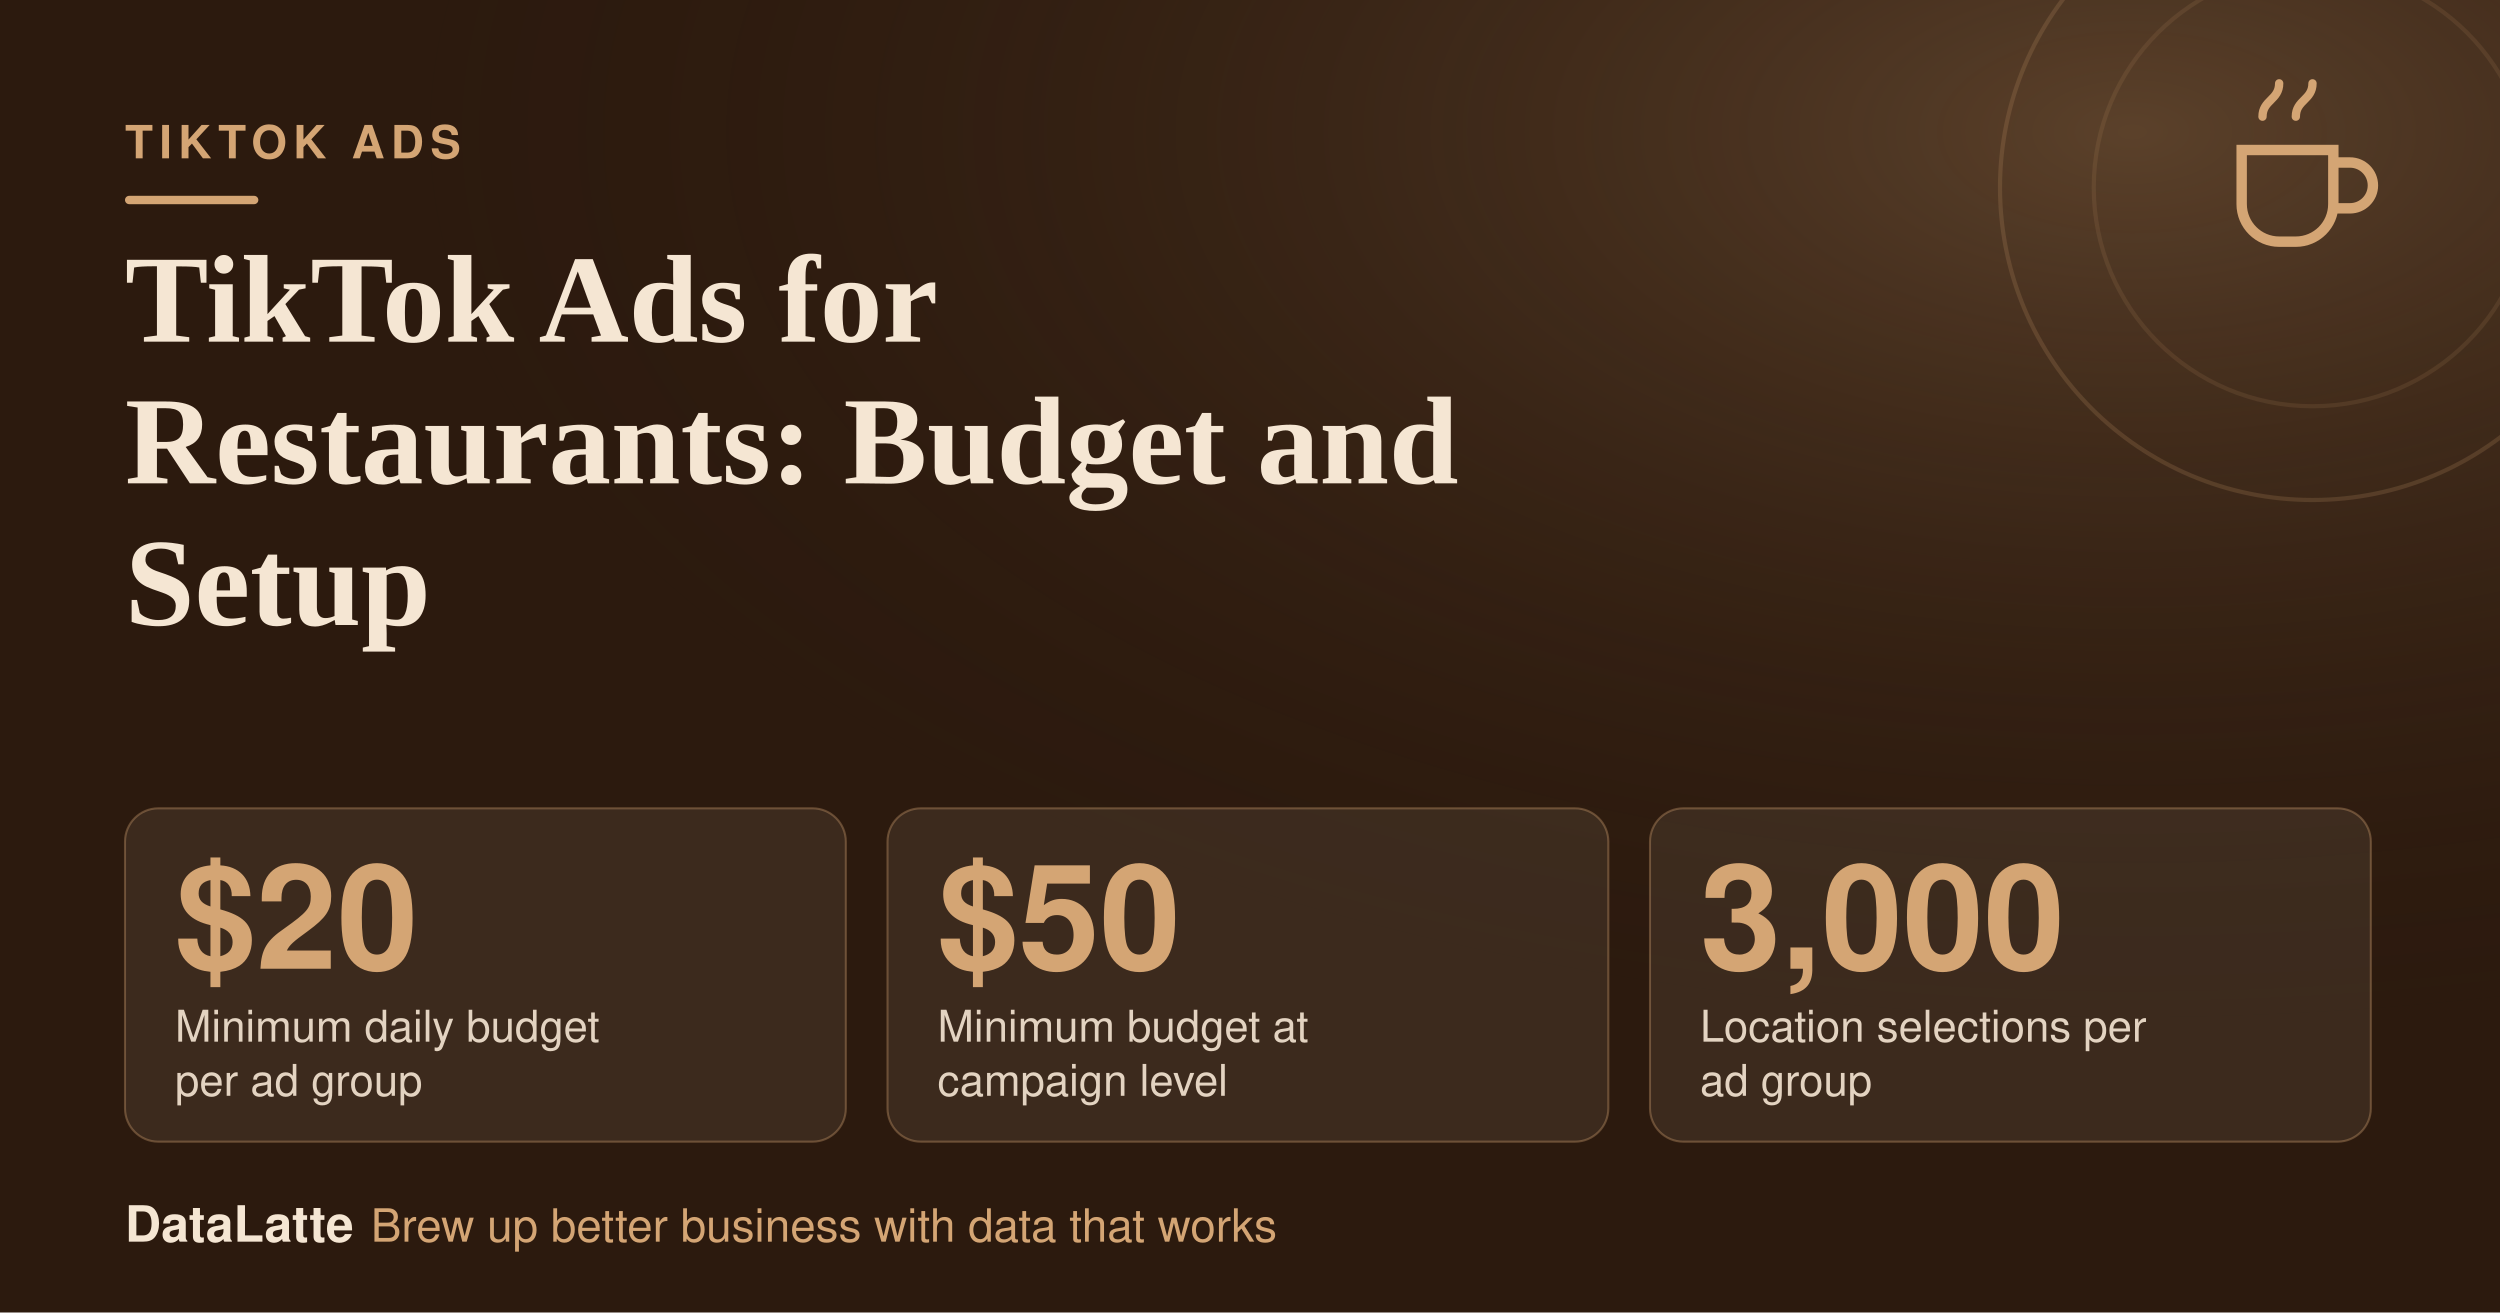
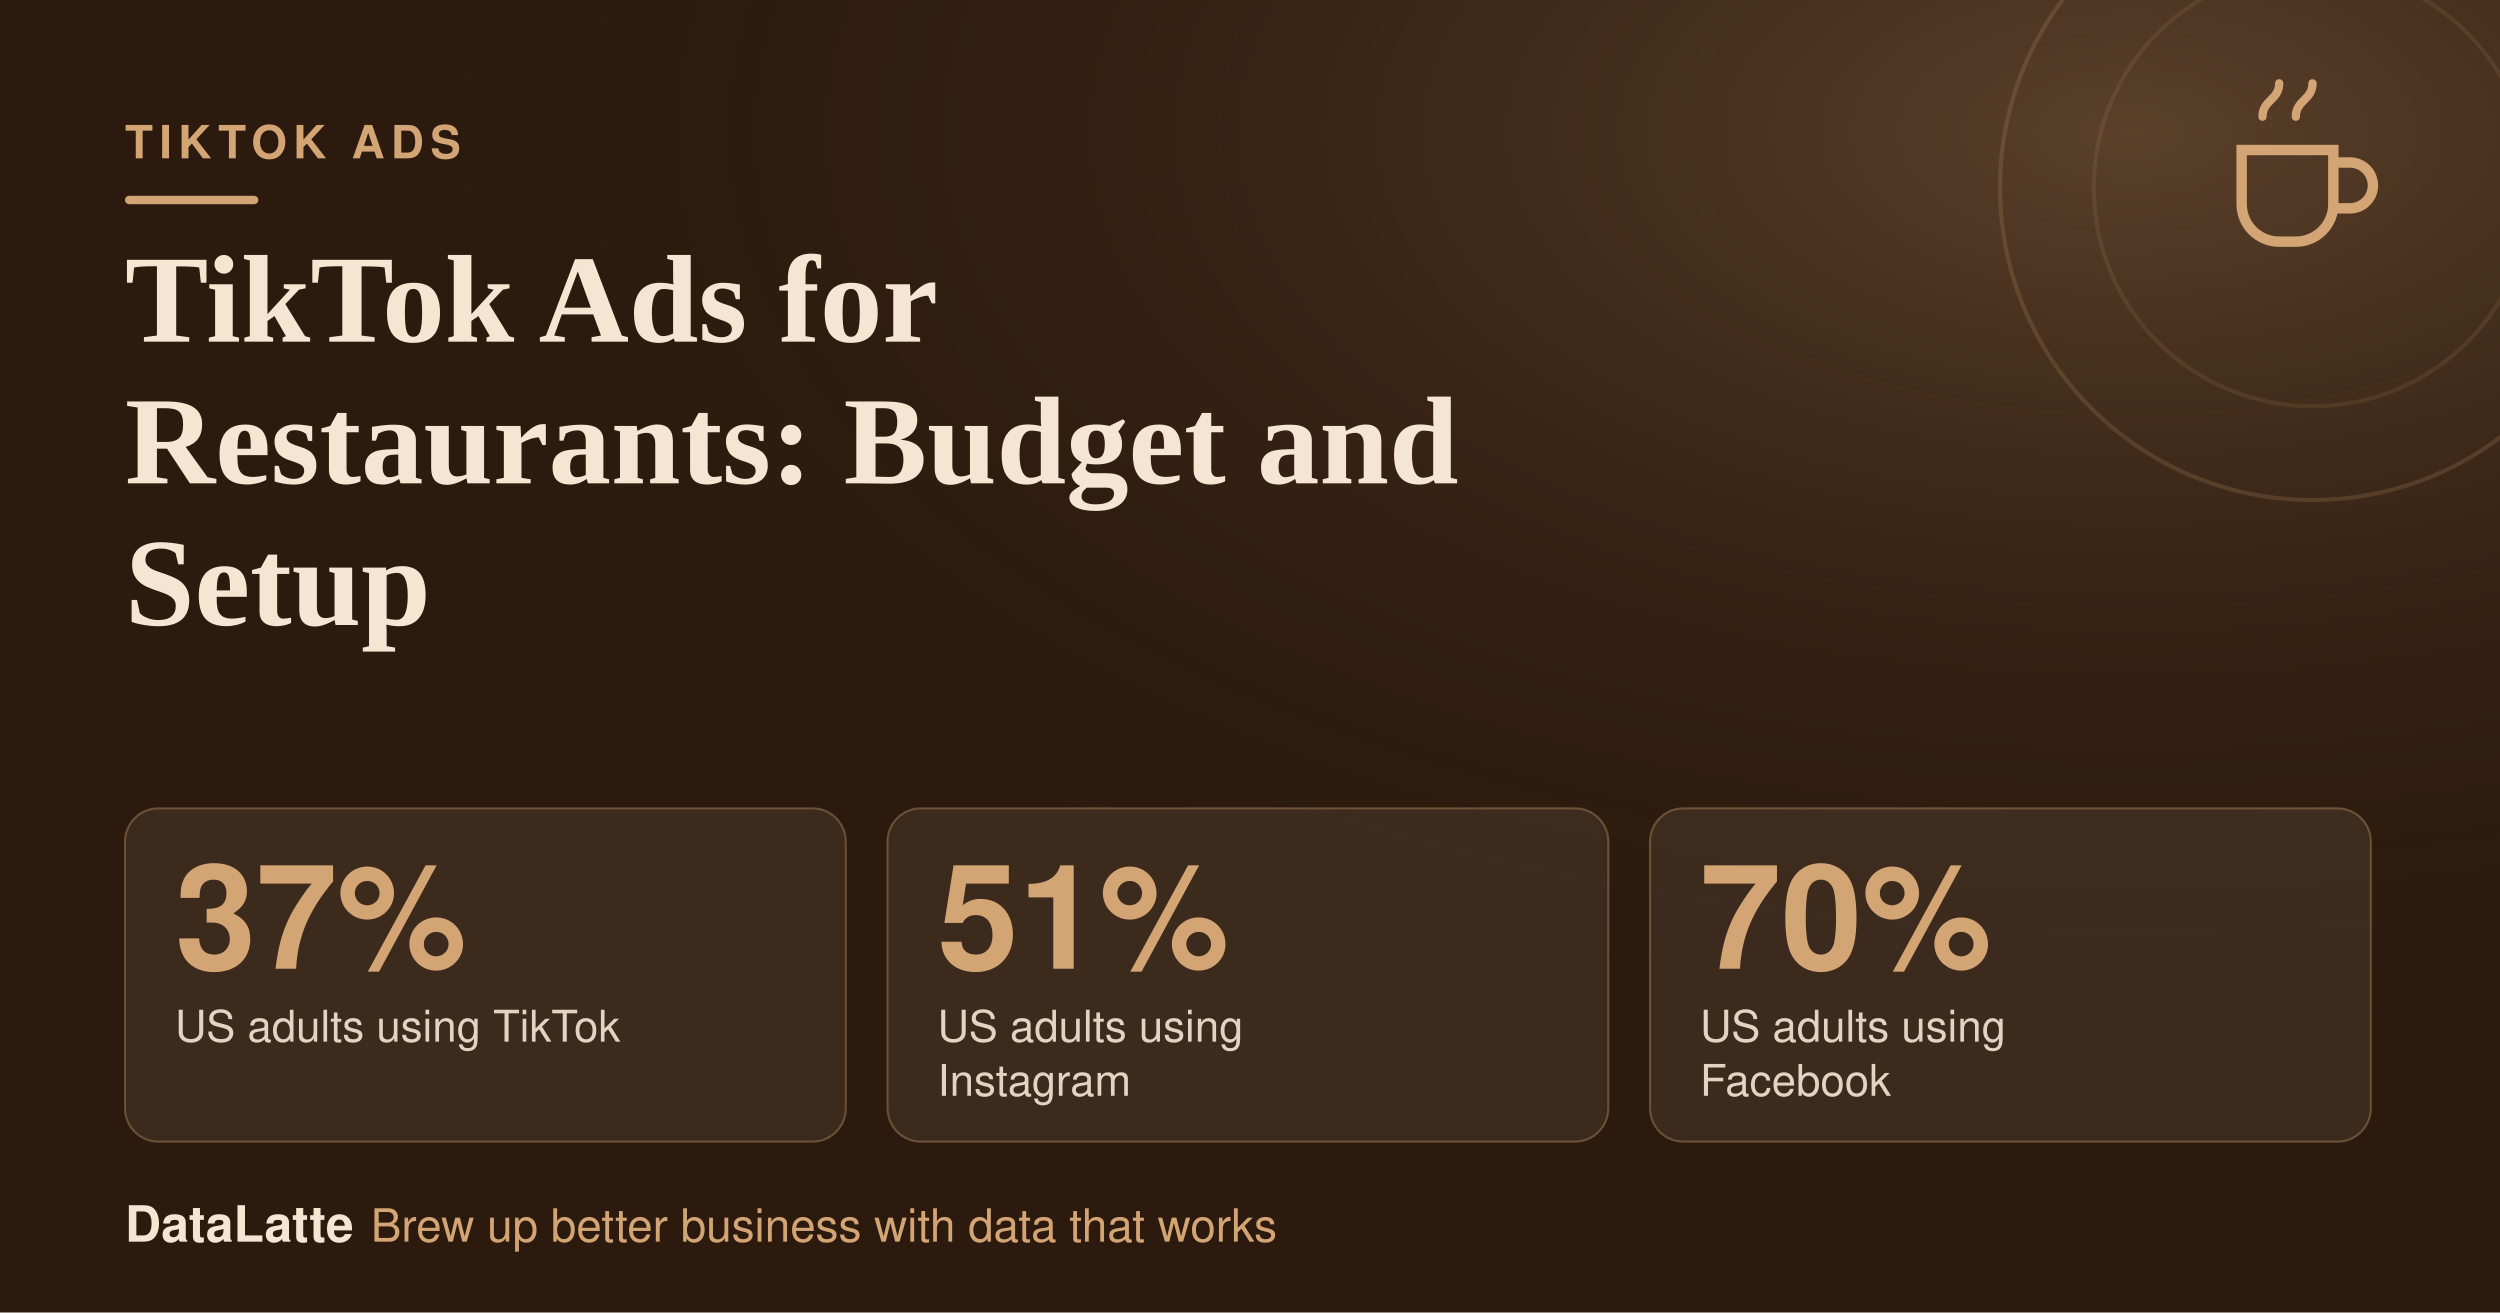
<svg xmlns="http://www.w3.org/2000/svg" width="1200" height="630" viewBox="0 0 1200 630" role="img" aria-label="TikTok Ads for Restaurants: Budget and Setup">
  <defs>
    <radialGradient id="g" cx="85%" cy="10%" r="70%">
      <stop offset="0" stop-color="#d4a574" stop-opacity="0.28" />
      <stop offset="1" stop-color="#2c1a0e" stop-opacity="0" />
    </radialGradient>
  </defs>
  <rect width="1200" height="630" fill="#2c1a0e" />
  <rect width="1200" height="630" fill="url(#g)" />
  <circle cx="1110" cy="90" r="150" fill="none" stroke="#d4a574" stroke-opacity="0.18" stroke-width="2" />
  <circle cx="1110" cy="90" r="105" fill="none" stroke="#d4a574" stroke-opacity="0.12" stroke-width="2" />
  <g transform="translate(1076 62) scale(1.0)">
    <path d="M0 10h44v26a18 18 0 0 1-18 18h-8A18 18 0 0 1 0 36z M44 16h8a10 10 0 0 1 0 22h-8" fill="none" stroke="#d4a574" stroke-width="5" />
    <path d="M10 -6c0-8 8-8 8-16M26 -6c0-8 8-8 8-16" fill="none" stroke="#d4a574" stroke-width="4" stroke-linecap="round" />
  </g>
  <text x="60" y="76" font-family="Helvetica, Arial, sans-serif" font-size="22" font-weight="700" fill="#d4a574" letter-spacing="3">TIKTOK ADS</text>
  <rect x="60" y="94" width="64" height="4" rx="2" fill="#d4a574" />
  <text x="60" y="164" font-family="Georgia, 'Times New Roman', serif" font-size="60" font-weight="700" fill="#f5e6d3">TikTok Ads for</text>
  <text x="60" y="232" font-family="Georgia, 'Times New Roman', serif" font-size="60" font-weight="700" fill="#f5e6d3">Restaurants: Budget and</text>
  <text x="60" y="300" font-family="Georgia, 'Times New Roman', serif" font-size="60" font-weight="700" fill="#f5e6d3">Setup</text>
  <rect x="60" y="388" width="346" height="160" rx="16" fill="#f5e6d3" fill-opacity="0.08" stroke="#d4a574" stroke-opacity="0.35" />
-   <text x="84" y="465" font-family="Helvetica, Arial, sans-serif" font-size="70" font-weight="800" fill="#d4a574">$20</text>
-   <text x="84" y="500" font-family="Helvetica, Arial, sans-serif" font-size="21" fill="#f5e6d3" fill-opacity="0.9">Minimum daily budget</text>
-   <text x="84" y="526" font-family="Helvetica, Arial, sans-serif" font-size="21" fill="#f5e6d3" fill-opacity="0.9">per ad group</text>
+   <text x="84" y="465" font-family="Helvetica, Arial, sans-serif" font-size="70" font-weight="800" fill="#d4a574">37%</text>
+   <text x="84" y="500" font-family="Helvetica, Arial, sans-serif" font-size="21" fill="#f5e6d3" fill-opacity="0.9">US adults using TikTok</text>
  <rect x="426" y="388" width="346" height="160" rx="16" fill="#f5e6d3" fill-opacity="0.08" stroke="#d4a574" stroke-opacity="0.35" />
-   <text x="450" y="465" font-family="Helvetica, Arial, sans-serif" font-size="70" font-weight="800" fill="#d4a574">$50</text>
-   <text x="450" y="500" font-family="Helvetica, Arial, sans-serif" font-size="21" fill="#f5e6d3" fill-opacity="0.9">Minimum budget at</text>
-   <text x="450" y="526" font-family="Helvetica, Arial, sans-serif" font-size="21" fill="#f5e6d3" fill-opacity="0.9">campaign level</text>
+   <text x="450" y="465" font-family="Helvetica, Arial, sans-serif" font-size="70" font-weight="800" fill="#d4a574">51%</text>
+   <text x="450" y="500" font-family="Helvetica, Arial, sans-serif" font-size="21" fill="#f5e6d3" fill-opacity="0.9">US adults using</text>
+   <text x="450" y="526" font-family="Helvetica, Arial, sans-serif" font-size="21" fill="#f5e6d3" fill-opacity="0.9">Instagram</text>
  <rect x="792" y="388" width="346" height="160" rx="16" fill="#f5e6d3" fill-opacity="0.08" stroke="#d4a574" stroke-opacity="0.35" />
-   <text x="816" y="465" font-family="Helvetica, Arial, sans-serif" font-size="70" font-weight="800" fill="#d4a574">3,000</text>
-   <text x="816" y="500" font-family="Helvetica, Arial, sans-serif" font-size="21" fill="#f5e6d3" fill-opacity="0.9">Location selections per</text>
-   <text x="816" y="526" font-family="Helvetica, Arial, sans-serif" font-size="21" fill="#f5e6d3" fill-opacity="0.9">ad group</text>
+   <text x="816" y="465" font-family="Helvetica, Arial, sans-serif" font-size="70" font-weight="800" fill="#d4a574">70%</text>
+   <text x="816" y="500" font-family="Helvetica, Arial, sans-serif" font-size="21" fill="#f5e6d3" fill-opacity="0.9">US adults using</text>
+   <text x="816" y="526" font-family="Helvetica, Arial, sans-serif" font-size="21" fill="#f5e6d3" fill-opacity="0.9">Facebook</text>
  <text x="60" y="596" font-family="Helvetica, Arial, sans-serif" font-size="24" font-weight="700" fill="#f5e6d3">DataLatte</text>
  <text x="178" y="596" font-family="Helvetica, Arial, sans-serif" font-size="22" fill="#d4a574">Brew up better business with data that works</text>
</svg>
